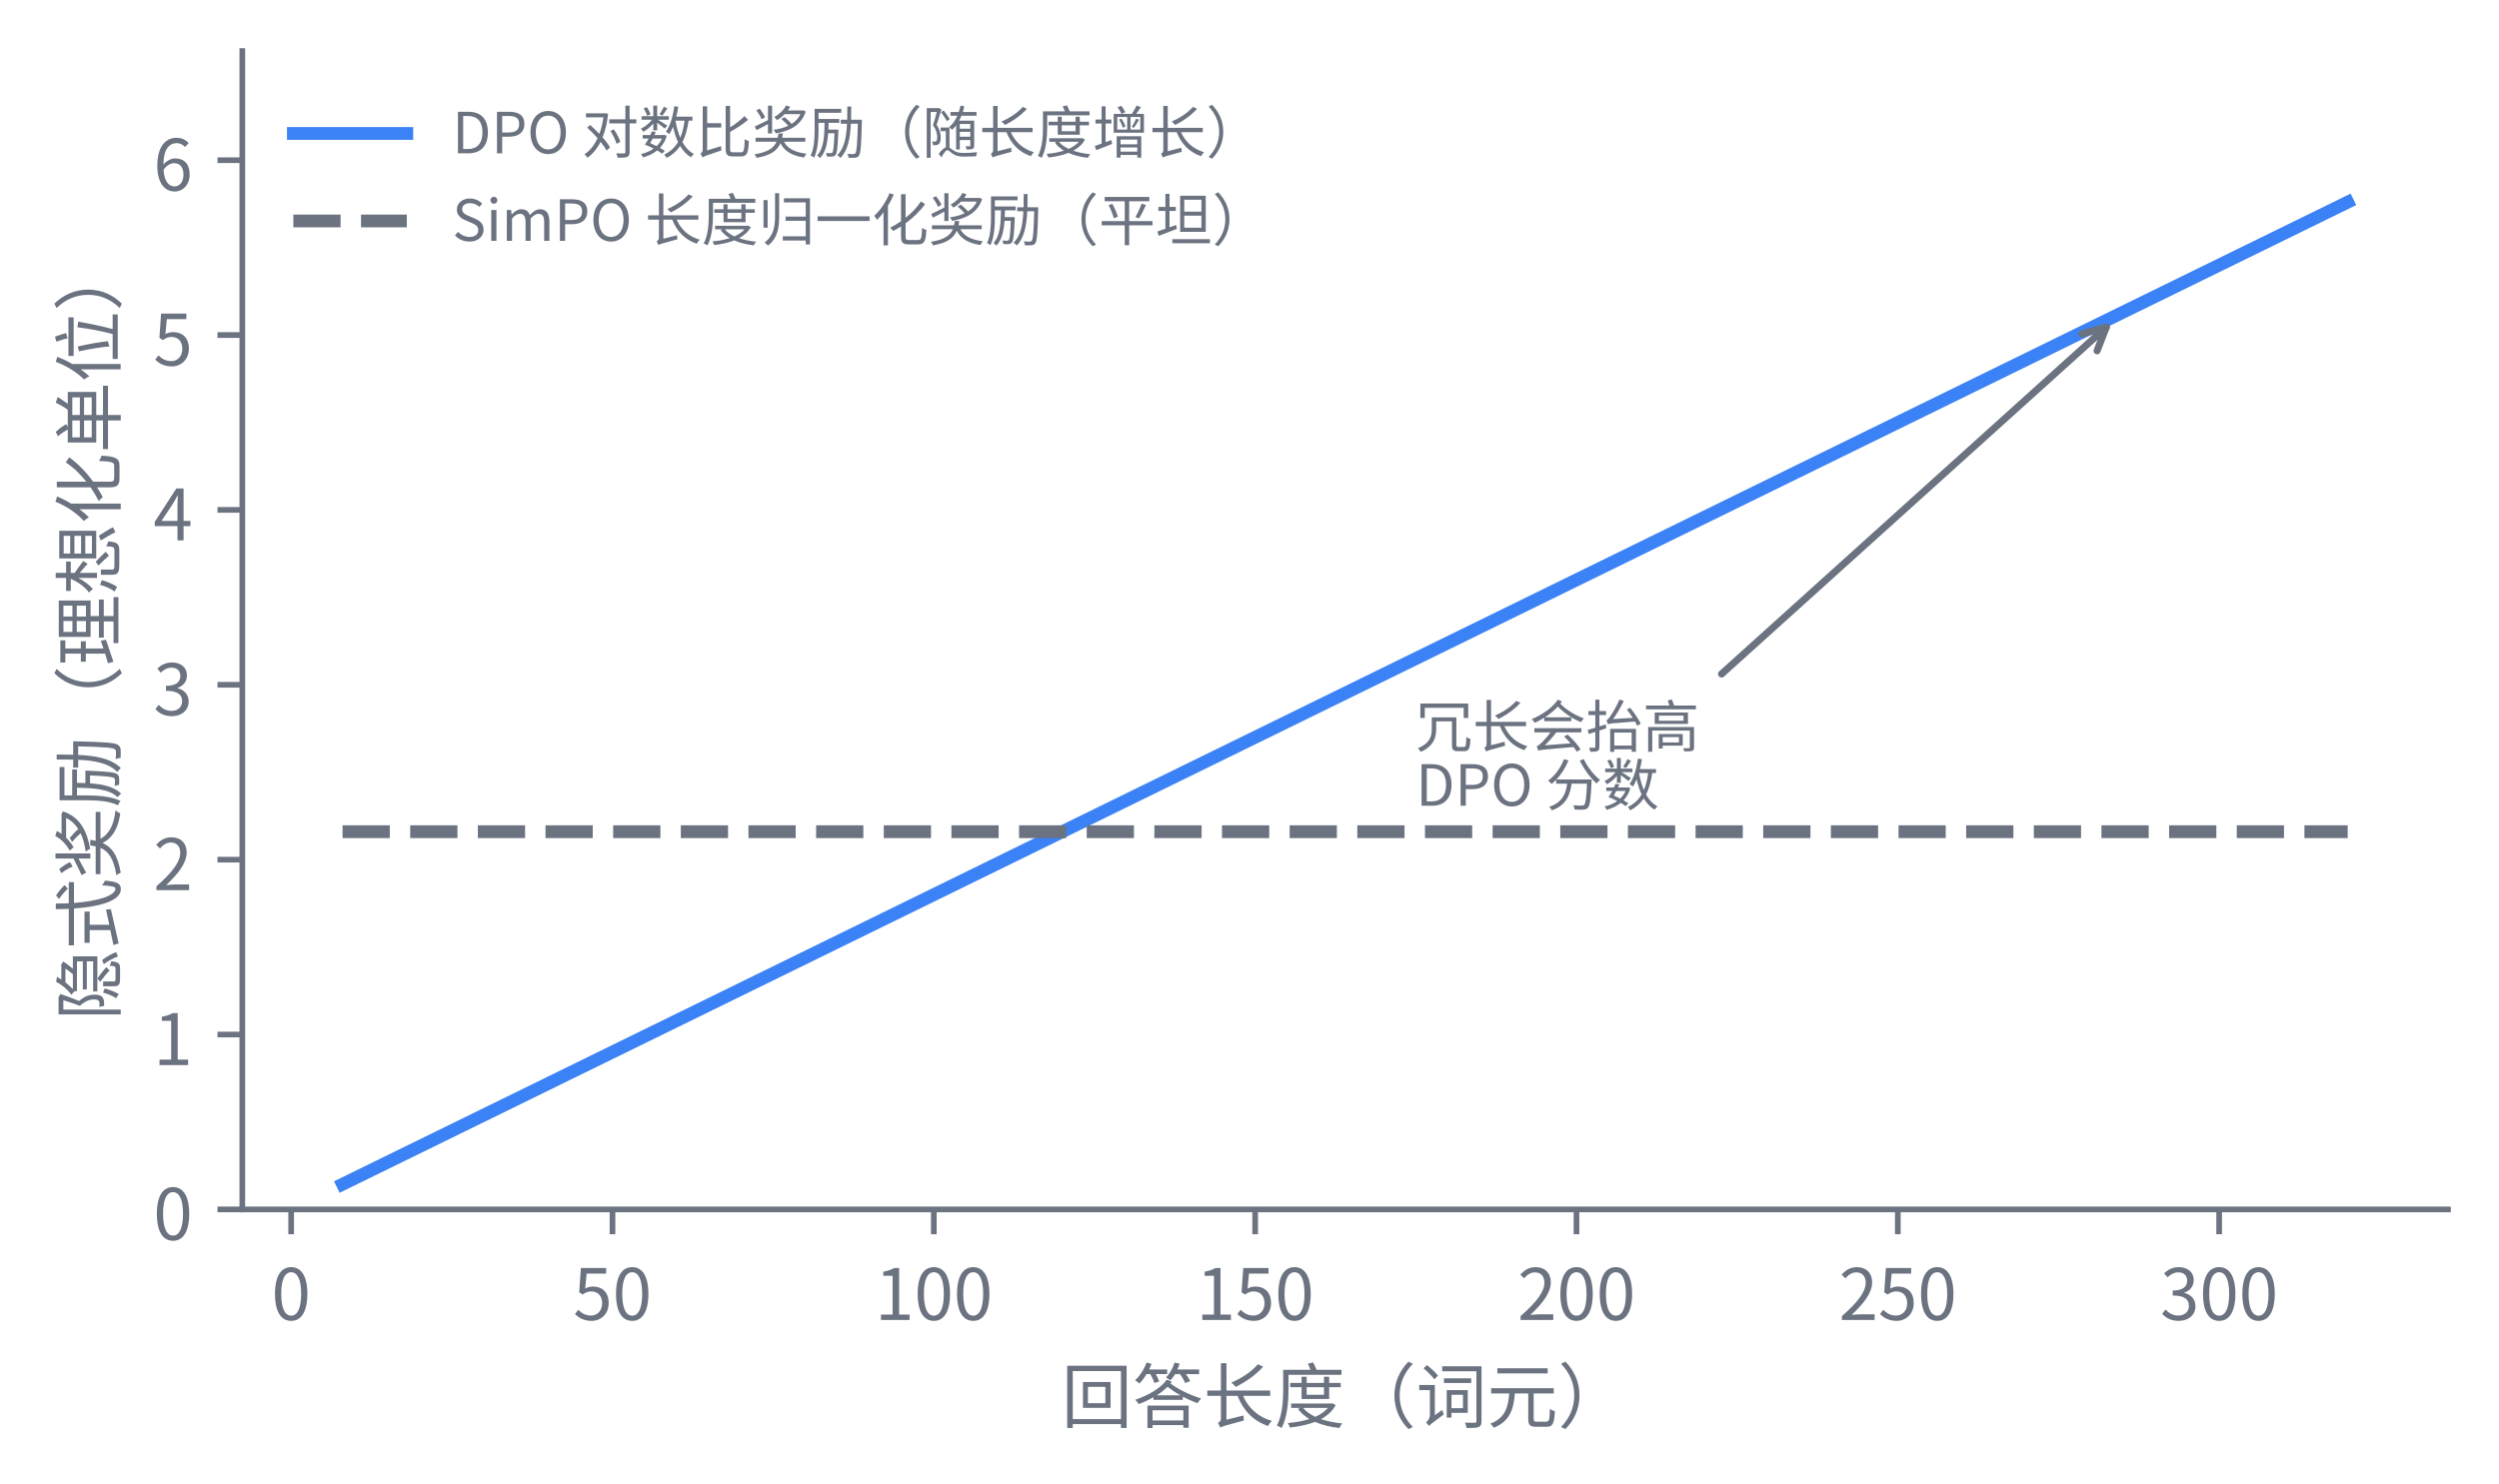
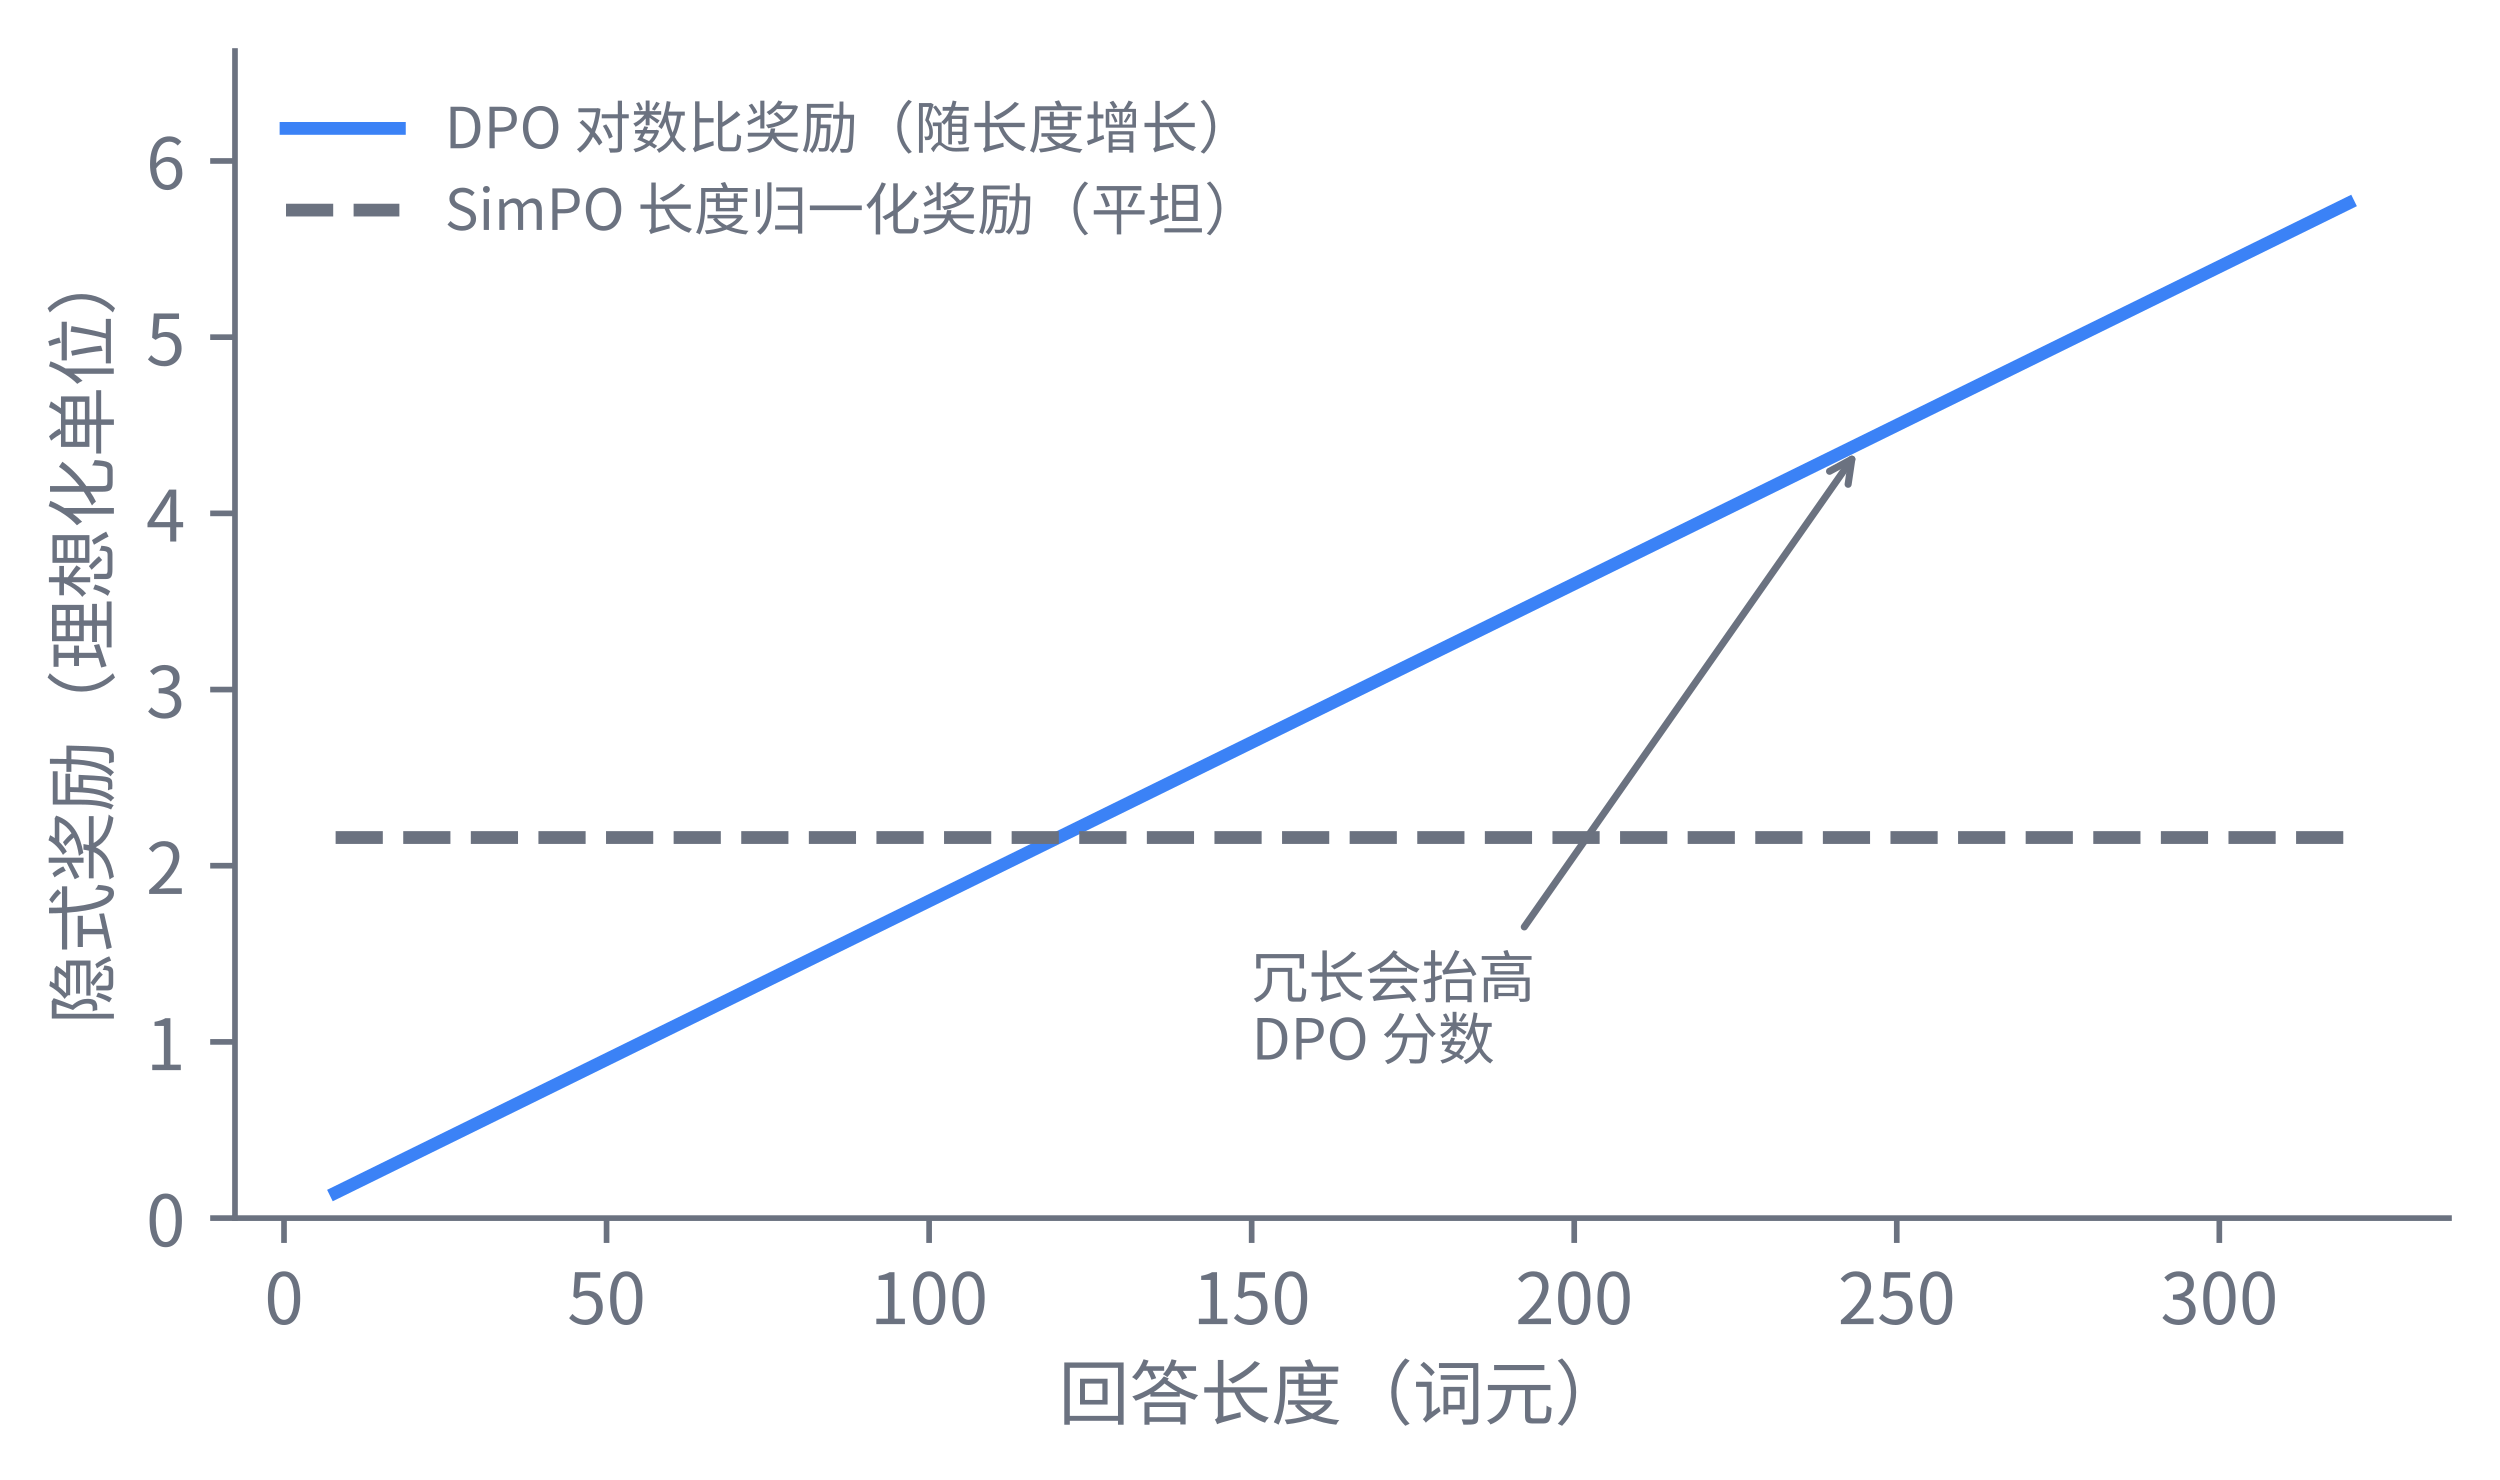
- <svg xmlns="http://www.w3.org/2000/svg" xmlns:xlink="http://www.w3.org/1999/xlink" width="352.407pt" height="209.229pt" viewBox="0 0 352.407 209.229" version="1.1">
+ <svg xmlns="http://www.w3.org/2000/svg" xmlns:xlink="http://www.w3.org/1999/xlink" width="352.8pt" height="208.8pt" viewBox="0 0 352.8 208.8" version="1.1">
  <defs>
    <style type="text/css">*{stroke-linejoin: round; stroke-linecap: butt}</style>
  </defs>
  <g id="figure_1">
    <g id="patch_1">
-       <path d="M 0 209.229  L 352.407 209.229  L 352.407 0  L 0 0  L 0 209.229  z " style="fill: none" />
+       <path d="M 0 208.8  L 352.8 208.8  L 352.8 0  L 0 0  L 0 208.8  z " style="fill: none" />
    </g>
    <g id="axes_1">
      <g id="patch_2">
-         <path d="M 34.17 170.599  L 345.207 170.599  L 345.207 7.2  L 34.17 7.2  L 34.17 170.599  z " style="fill: none" />
+         <path d="M 33.161 171.9  L 345.6 171.9  L 345.6 7.2  L 33.161 7.2  L 33.161 171.9  z " style="fill: none" />
      </g>
      <g id="matplotlib.axis_1">
        <g id="xtick_1">
          <g id="line2d_1">
            <defs>
-               <path id="m3cc6ead378" d="M 0 0  L 0 3.5  " style="stroke: #6b7280; stroke-width: 0.8" />
+               <path id="m9e98a9b9f0" d="M 0 0  L 0 3.5  " style="stroke: #6b7280; stroke-width: 0.8" />
            </defs>
            <g>
-               <use xlink:href="#m3cc6ead378" x="41.058" y="170.599" style="fill: #6b7280; stroke: #6b7280; stroke-width: 0.8" />
+               <use xlink:href="#m9e98a9b9f0" x="40.08" y="171.9" style="fill: #6b7280; stroke: #6b7280; stroke-width: 0.8" />
            </g>
          </g>
          <g id="text_1">
-             <text style="font-size: 10px; font-family: 'PingFang SC', 'Heiti SC', 'STHeiti', 'Noto Sans CJK SC', 'Microsoft YaHei', 'SimHei', 'Arial Unicode MS', 'DejaVu Sans', sans-serif; text-anchor: middle; fill: #6b7280" x="41.058" y="186.199" transform="rotate(-0 41.05807 186.1992)">0</text>
+             <text style="font-size: 10px; font-family: 'PingFang SC', 'Heiti SC', 'STHeiti', 'Noto Sans CJK SC', 'Microsoft YaHei', 'SimHei', 'Arial Unicode MS', 'DejaVu Sans', sans-serif; text-anchor: middle; fill: #6b7280" x="40.08" y="186.859" transform="rotate(-0 40.07975 186.8594)">0</text>
          </g>
        </g>
        <g id="xtick_2">
          <g id="line2d_2">
            <g>
-               <use xlink:href="#m3cc6ead378" x="86.372" y="170.599" style="fill: #6b7280; stroke: #6b7280; stroke-width: 0.8" />
+               <use xlink:href="#m9e98a9b9f0" x="85.598" y="171.9" style="fill: #6b7280; stroke: #6b7280; stroke-width: 0.8" />
            </g>
          </g>
          <g id="text_2">
-             <text style="font-size: 10px; font-family: 'PingFang SC', 'Heiti SC', 'STHeiti', 'Noto Sans CJK SC', 'Microsoft YaHei', 'SimHei', 'Arial Unicode MS', 'DejaVu Sans', sans-serif; text-anchor: middle; fill: #6b7280" x="86.372" y="186.199" transform="rotate(-0 86.37228 186.1992)">50</text>
+             <text style="font-size: 10px; font-family: 'PingFang SC', 'Heiti SC', 'STHeiti', 'Noto Sans CJK SC', 'Microsoft YaHei', 'SimHei', 'Arial Unicode MS', 'DejaVu Sans', sans-serif; text-anchor: middle; fill: #6b7280" x="85.598" y="186.859" transform="rotate(-0 85.59826 186.8594)">50</text>
          </g>
        </g>
        <g id="xtick_3">
          <g id="line2d_3">
            <g>
-               <use xlink:href="#m3cc6ead378" x="131.686" y="170.599" style="fill: #6b7280; stroke: #6b7280; stroke-width: 0.8" />
+               <use xlink:href="#m9e98a9b9f0" x="131.117" y="171.9" style="fill: #6b7280; stroke: #6b7280; stroke-width: 0.8" />
            </g>
          </g>
          <g id="text_3">
-             <text style="font-size: 10px; font-family: 'PingFang SC', 'Heiti SC', 'STHeiti', 'Noto Sans CJK SC', 'Microsoft YaHei', 'SimHei', 'Arial Unicode MS', 'DejaVu Sans', sans-serif; text-anchor: middle; fill: #6b7280" x="131.686" y="186.199" transform="rotate(-0 131.6865 186.1992)">100</text>
+             <text style="font-size: 10px; font-family: 'PingFang SC', 'Heiti SC', 'STHeiti', 'Noto Sans CJK SC', 'Microsoft YaHei', 'SimHei', 'Arial Unicode MS', 'DejaVu Sans', sans-serif; text-anchor: middle; fill: #6b7280" x="131.117" y="186.859" transform="rotate(-0 131.1168 186.8594)">100</text>
          </g>
        </g>
        <g id="xtick_4">
          <g id="line2d_4">
            <g>
-               <use xlink:href="#m3cc6ead378" x="177.001" y="170.599" style="fill: #6b7280; stroke: #6b7280; stroke-width: 0.8" />
+               <use xlink:href="#m9e98a9b9f0" x="176.635" y="171.9" style="fill: #6b7280; stroke: #6b7280; stroke-width: 0.8" />
            </g>
          </g>
          <g id="text_4">
-             <text style="font-size: 10px; font-family: 'PingFang SC', 'Heiti SC', 'STHeiti', 'Noto Sans CJK SC', 'Microsoft YaHei', 'SimHei', 'Arial Unicode MS', 'DejaVu Sans', sans-serif; text-anchor: middle; fill: #6b7280" x="177.001" y="186.199" transform="rotate(-0 177.0007 186.1992)">150</text>
+             <text style="font-size: 10px; font-family: 'PingFang SC', 'Heiti SC', 'STHeiti', 'Noto Sans CJK SC', 'Microsoft YaHei', 'SimHei', 'Arial Unicode MS', 'DejaVu Sans', sans-serif; text-anchor: middle; fill: #6b7280" x="176.635" y="186.859" transform="rotate(-0 176.6353 186.8594)">150</text>
          </g>
        </g>
        <g id="xtick_5">
          <g id="line2d_5">
            <g>
-               <use xlink:href="#m3cc6ead378" x="222.315" y="170.599" style="fill: #6b7280; stroke: #6b7280; stroke-width: 0.8" />
+               <use xlink:href="#m9e98a9b9f0" x="222.154" y="171.9" style="fill: #6b7280; stroke: #6b7280; stroke-width: 0.8" />
            </g>
          </g>
          <g id="text_5">
-             <text style="font-size: 10px; font-family: 'PingFang SC', 'Heiti SC', 'STHeiti', 'Noto Sans CJK SC', 'Microsoft YaHei', 'SimHei', 'Arial Unicode MS', 'DejaVu Sans', sans-serif; text-anchor: middle; fill: #6b7280" x="222.315" y="186.199" transform="rotate(-0 222.3149 186.1992)">200</text>
+             <text style="font-size: 10px; font-family: 'PingFang SC', 'Heiti SC', 'STHeiti', 'Noto Sans CJK SC', 'Microsoft YaHei', 'SimHei', 'Arial Unicode MS', 'DejaVu Sans', sans-serif; text-anchor: middle; fill: #6b7280" x="222.154" y="186.859" transform="rotate(-0 222.1538 186.8594)">200</text>
          </g>
        </g>
        <g id="xtick_6">
          <g id="line2d_6">
            <g>
-               <use xlink:href="#m3cc6ead378" x="267.629" y="170.599" style="fill: #6b7280; stroke: #6b7280; stroke-width: 0.8" />
+               <use xlink:href="#m9e98a9b9f0" x="267.672" y="171.9" style="fill: #6b7280; stroke: #6b7280; stroke-width: 0.8" />
            </g>
          </g>
          <g id="text_6">
-             <text style="font-size: 10px; font-family: 'PingFang SC', 'Heiti SC', 'STHeiti', 'Noto Sans CJK SC', 'Microsoft YaHei', 'SimHei', 'Arial Unicode MS', 'DejaVu Sans', sans-serif; text-anchor: middle; fill: #6b7280" x="267.629" y="186.199" transform="rotate(-0 267.6291 186.1992)">250</text>
+             <text style="font-size: 10px; font-family: 'PingFang SC', 'Heiti SC', 'STHeiti', 'Noto Sans CJK SC', 'Microsoft YaHei', 'SimHei', 'Arial Unicode MS', 'DejaVu Sans', sans-serif; text-anchor: middle; fill: #6b7280" x="267.672" y="186.859" transform="rotate(-0 267.6723 186.8594)">250</text>
          </g>
        </g>
        <g id="xtick_7">
          <g id="line2d_7">
            <g>
-               <use xlink:href="#m3cc6ead378" x="312.943" y="170.599" style="fill: #6b7280; stroke: #6b7280; stroke-width: 0.8" />
+               <use xlink:href="#m9e98a9b9f0" x="313.191" y="171.9" style="fill: #6b7280; stroke: #6b7280; stroke-width: 0.8" />
            </g>
          </g>
          <g id="text_7">
-             <text style="font-size: 10px; font-family: 'PingFang SC', 'Heiti SC', 'STHeiti', 'Noto Sans CJK SC', 'Microsoft YaHei', 'SimHei', 'Arial Unicode MS', 'DejaVu Sans', sans-serif; text-anchor: middle; fill: #6b7280" x="312.943" y="186.199" transform="rotate(-0 312.9433 186.1992)">300</text>
+             <text style="font-size: 10px; font-family: 'PingFang SC', 'Heiti SC', 'STHeiti', 'Noto Sans CJK SC', 'Microsoft YaHei', 'SimHei', 'Arial Unicode MS', 'DejaVu Sans', sans-serif; text-anchor: middle; fill: #6b7280" x="313.191" y="186.859" transform="rotate(-0 313.1908 186.8594)">300</text>
          </g>
        </g>
        <g id="text_8">
-           <text style="font-size: 10px; font-family: 'PingFang SC', 'Heiti SC', 'STHeiti', 'Noto Sans CJK SC', 'Microsoft YaHei', 'SimHei', 'Arial Unicode MS', 'DejaVu Sans', sans-serif; text-anchor: middle; fill: #6b7280" x="189.689" y="200.629" transform="rotate(-0 189.6887 200.6289)">回答长度（词元）</text>
+           <text style="font-size: 10px; font-family: 'PingFang SC', 'Heiti SC', 'STHeiti', 'Noto Sans CJK SC', 'Microsoft YaHei', 'SimHei', 'Arial Unicode MS', 'DejaVu Sans', sans-serif; text-anchor: middle; fill: #6b7280" x="189.38" y="200.259" transform="rotate(-0 189.3805 200.2594)">回答长度（词元）</text>
        </g>
      </g>
      <g id="matplotlib.axis_2">
        <g id="ytick_1">
          <g id="line2d_8">
            <defs>
-               <path id="ma063c550d4" d="M 0 0  L -3.5 0  " style="stroke: #6b7280; stroke-width: 0.8" />
+               <path id="m3236937fc8" d="M 0 0  L -3.5 0  " style="stroke: #6b7280; stroke-width: 0.8" />
            </defs>
            <g>
-               <use xlink:href="#ma063c550d4" x="34.17" y="170.599" style="fill: #6b7280; stroke: #6b7280; stroke-width: 0.8" />
+               <use xlink:href="#m3236937fc8" x="33.161" y="171.9" style="fill: #6b7280; stroke: #6b7280; stroke-width: 0.8" />
            </g>
          </g>
          <g id="text_9">
-             <text style="font-size: 10px; font-family: 'PingFang SC', 'Heiti SC', 'STHeiti', 'Noto Sans CJK SC', 'Microsoft YaHei', 'SimHei', 'Arial Unicode MS', 'DejaVu Sans', sans-serif; text-anchor: end; fill: #6b7280" x="27.17" y="174.899" transform="rotate(-0 27.17031 174.8992)">0</text>
+             <text style="font-size: 10px; font-family: 'PingFang SC', 'Heiti SC', 'STHeiti', 'Noto Sans CJK SC', 'Microsoft YaHei', 'SimHei', 'Arial Unicode MS', 'DejaVu Sans', sans-serif; text-anchor: end; fill: #6b7280" x="26.161" y="175.88" transform="rotate(-0 26.16094 175.8797)">0</text>
          </g>
        </g>
        <g id="ytick_2">
          <g id="line2d_9">
            <g>
-               <use xlink:href="#ma063c550d4" x="34.17" y="145.931" style="fill: #6b7280; stroke: #6b7280; stroke-width: 0.8" />
+               <use xlink:href="#m3236937fc8" x="33.161" y="147.036" style="fill: #6b7280; stroke: #6b7280; stroke-width: 0.8" />
            </g>
          </g>
          <g id="text_10">
-             <text style="font-size: 10px; font-family: 'PingFang SC', 'Heiti SC', 'STHeiti', 'Noto Sans CJK SC', 'Microsoft YaHei', 'SimHei', 'Arial Unicode MS', 'DejaVu Sans', sans-serif; text-anchor: end; fill: #6b7280" x="27.17" y="150.231" transform="rotate(-0 27.17031 150.2315)">1</text>
+             <text style="font-size: 10px; font-family: 'PingFang SC', 'Heiti SC', 'STHeiti', 'Noto Sans CJK SC', 'Microsoft YaHei', 'SimHei', 'Arial Unicode MS', 'DejaVu Sans', sans-serif; text-anchor: end; fill: #6b7280" x="26.161" y="151.016" transform="rotate(-0 26.16094 151.0156)">1</text>
          </g>
        </g>
        <g id="ytick_3">
          <g id="line2d_10">
            <g>
-               <use xlink:href="#ma063c550d4" x="34.17" y="121.264" style="fill: #6b7280; stroke: #6b7280; stroke-width: 0.8" />
+               <use xlink:href="#m3236937fc8" x="33.161" y="122.172" style="fill: #6b7280; stroke: #6b7280; stroke-width: 0.8" />
            </g>
          </g>
          <g id="text_11">
-             <text style="font-size: 10px; font-family: 'PingFang SC', 'Heiti SC', 'STHeiti', 'Noto Sans CJK SC', 'Microsoft YaHei', 'SimHei', 'Arial Unicode MS', 'DejaVu Sans', sans-serif; text-anchor: end; fill: #6b7280" x="27.17" y="125.564" transform="rotate(-0 27.17031 125.5637)">2</text>
+             <text style="font-size: 10px; font-family: 'PingFang SC', 'Heiti SC', 'STHeiti', 'Noto Sans CJK SC', 'Microsoft YaHei', 'SimHei', 'Arial Unicode MS', 'DejaVu Sans', sans-serif; text-anchor: end; fill: #6b7280" x="26.161" y="126.151" transform="rotate(-0 26.16094 126.1514)">2</text>
          </g>
        </g>
        <g id="ytick_4">
          <g id="line2d_11">
            <g>
-               <use xlink:href="#ma063c550d4" x="34.17" y="96.596" style="fill: #6b7280; stroke: #6b7280; stroke-width: 0.8" />
+               <use xlink:href="#m3236937fc8" x="33.161" y="97.308" style="fill: #6b7280; stroke: #6b7280; stroke-width: 0.8" />
            </g>
          </g>
          <g id="text_12">
-             <text style="font-size: 10px; font-family: 'PingFang SC', 'Heiti SC', 'STHeiti', 'Noto Sans CJK SC', 'Microsoft YaHei', 'SimHei', 'Arial Unicode MS', 'DejaVu Sans', sans-serif; text-anchor: end; fill: #6b7280" x="27.17" y="100.896" transform="rotate(-0 27.17031 100.8959)">3</text>
+             <text style="font-size: 10px; font-family: 'PingFang SC', 'Heiti SC', 'STHeiti', 'Noto Sans CJK SC', 'Microsoft YaHei', 'SimHei', 'Arial Unicode MS', 'DejaVu Sans', sans-serif; text-anchor: end; fill: #6b7280" x="26.161" y="101.287" transform="rotate(-0 26.16094 101.2873)">3</text>
          </g>
        </g>
        <g id="ytick_5">
          <g id="line2d_12">
            <g>
-               <use xlink:href="#ma063c550d4" x="34.17" y="71.928" style="fill: #6b7280; stroke: #6b7280; stroke-width: 0.8" />
+               <use xlink:href="#m3236937fc8" x="33.161" y="72.443" style="fill: #6b7280; stroke: #6b7280; stroke-width: 0.8" />
            </g>
          </g>
          <g id="text_13">
-             <text style="font-size: 10px; font-family: 'PingFang SC', 'Heiti SC', 'STHeiti', 'Noto Sans CJK SC', 'Microsoft YaHei', 'SimHei', 'Arial Unicode MS', 'DejaVu Sans', sans-serif; text-anchor: end; fill: #6b7280" x="27.17" y="76.228" transform="rotate(-0 27.17031 76.22819)">4</text>
+             <text style="font-size: 10px; font-family: 'PingFang SC', 'Heiti SC', 'STHeiti', 'Noto Sans CJK SC', 'Microsoft YaHei', 'SimHei', 'Arial Unicode MS', 'DejaVu Sans', sans-serif; text-anchor: end; fill: #6b7280" x="26.161" y="76.423" transform="rotate(-0 26.16094 76.42317)">4</text>
          </g>
        </g>
        <g id="ytick_6">
          <g id="line2d_13">
            <g>
-               <use xlink:href="#ma063c550d4" x="34.17" y="47.26" style="fill: #6b7280; stroke: #6b7280; stroke-width: 0.8" />
+               <use xlink:href="#m3236937fc8" x="33.161" y="47.579" style="fill: #6b7280; stroke: #6b7280; stroke-width: 0.8" />
            </g>
          </g>
          <g id="text_14">
-             <text style="font-size: 10px; font-family: 'PingFang SC', 'Heiti SC', 'STHeiti', 'Noto Sans CJK SC', 'Microsoft YaHei', 'SimHei', 'Arial Unicode MS', 'DejaVu Sans', sans-serif; text-anchor: end; fill: #6b7280" x="27.17" y="51.56" transform="rotate(-0 27.17031 51.56044)">5</text>
+             <text style="font-size: 10px; font-family: 'PingFang SC', 'Heiti SC', 'STHeiti', 'Noto Sans CJK SC', 'Microsoft YaHei', 'SimHei', 'Arial Unicode MS', 'DejaVu Sans', sans-serif; text-anchor: end; fill: #6b7280" x="26.161" y="51.559" transform="rotate(-0 26.16094 51.55904)">5</text>
          </g>
        </g>
        <g id="ytick_7">
          <g id="line2d_14">
            <g>
-               <use xlink:href="#ma063c550d4" x="34.17" y="22.593" style="fill: #6b7280; stroke: #6b7280; stroke-width: 0.8" />
+               <use xlink:href="#m3236937fc8" x="33.161" y="22.715" style="fill: #6b7280; stroke: #6b7280; stroke-width: 0.8" />
            </g>
          </g>
          <g id="text_15">
-             <text style="font-size: 10px; font-family: 'PingFang SC', 'Heiti SC', 'STHeiti', 'Noto Sans CJK SC', 'Microsoft YaHei', 'SimHei', 'Arial Unicode MS', 'DejaVu Sans', sans-serif; text-anchor: end; fill: #6b7280" x="27.17" y="26.893" transform="rotate(-0 27.17031 26.89268)">6</text>
+             <text style="font-size: 10px; font-family: 'PingFang SC', 'Heiti SC', 'STHeiti', 'Noto Sans CJK SC', 'Microsoft YaHei', 'SimHei', 'Arial Unicode MS', 'DejaVu Sans', sans-serif; text-anchor: end; fill: #6b7280" x="26.161" y="26.695" transform="rotate(-0 26.16094 26.6949)">6</text>
          </g>
        </g>
        <g id="text_16">
-           <text style="font-size: 10px; font-family: 'PingFang SC', 'Heiti SC', 'STHeiti', 'Noto Sans CJK SC', 'Microsoft YaHei', 'SimHei', 'Arial Unicode MS', 'DejaVu Sans', sans-serif; text-anchor: middle; fill: #6b7280" x="16.23" y="88.9" transform="rotate(-90 16.22969 88.89961)">隐式奖励（理想化单位）</text>
+           <text style="font-size: 10px; font-family: 'PingFang SC', 'Heiti SC', 'STHeiti', 'Noto Sans CJK SC', 'Microsoft YaHei', 'SimHei', 'Arial Unicode MS', 'DejaVu Sans', sans-serif; text-anchor: middle; fill: #6b7280" x="15.28" y="89.55" transform="rotate(-90 15.27969 89.55)">隐式奖励（理想化单位）</text>
        </g>
      </g>
      <g id="line2d_15">
-         <path d="M 48.308 167.047  L 331.069 28.513  L 331.069 28.513  " clip-path="url(#pa84f0dedb5)" style="fill: none; stroke: #3b82f6; stroke-width: 1.8; stroke-linecap: square" />
+         <path d="M 47.363 168.32  L 331.398 28.683  L 331.398 28.683  " clip-path="url(#p1b3447742a)" style="fill: none; stroke: #3b82f6; stroke-width: 1.8; stroke-linecap: square" />
      </g>
      <g id="line2d_16">
-         <path d="M 48.308 117.317  L 331.069 117.317  L 331.069 117.317  " clip-path="url(#pa84f0dedb5)" style="fill: none; stroke-dasharray: 6.66,2.88; stroke-dashoffset: 0; stroke: #6b7280; stroke-width: 1.8" />
+         <path d="M 47.363 118.193  L 331.398 118.193  L 331.398 118.193  " clip-path="url(#p1b3447742a)" style="fill: none; stroke-dasharray: 6.66,2.88; stroke-dashoffset: 0; stroke: #6b7280; stroke-width: 1.8" />
      </g>
      <g id="patch_3">
-         <path d="M 34.17 170.599  L 34.17 7.2  " style="fill: none; stroke: #6b7280; stroke-width: 0.8; stroke-linejoin: miter; stroke-linecap: square" />
+         <path d="M 33.161 171.9  L 33.161 7.2  " style="fill: none; stroke: #6b7280; stroke-width: 0.8; stroke-linejoin: miter; stroke-linecap: square" />
      </g>
      <g id="patch_4">
-         <path d="M 34.17 170.599  L 345.207 170.599  " style="fill: none; stroke: #6b7280; stroke-width: 0.8; stroke-linejoin: miter; stroke-linecap: square" />
+         <path d="M 33.161 171.9  L 345.6 171.9  " style="fill: none; stroke: #6b7280; stroke-width: 0.8; stroke-linejoin: miter; stroke-linecap: square" />
      </g>
      <g id="patch_5">
-         <path d="M 242.771 95.073  Q 270.316 70.234 297.03 46.144  " style="fill: none; stroke: #6b7280; stroke-linecap: round" />
-         <path d="M 293.582 47.099  L 297.03 46.144  L 295.725 49.476  " style="fill: none; stroke: #6b7280; stroke-linecap: round" />
+         <path d="M 215.11 130.804  Q 238.541 97.346 261.332 64.803  " style="fill: none; stroke: #6b7280; stroke-linecap: round" />
+         <path d="M 258.186 66.506  L 261.332 64.803  L 260.807 68.342  " style="fill: none; stroke: #6b7280; stroke-linecap: round" />
      </g>
      <g id="text_17">
-         <text style="font-size: 8px; font-family: 'PingFang SC', 'Heiti SC', 'STHeiti', 'Noto Sans CJK SC', 'Microsoft YaHei', 'SimHei', 'Arial Unicode MS', 'DejaVu Sans', sans-serif; fill: #6b7280" transform="translate(199.6578 105.4137)">冗长会抬高</text>
-         <text style="font-size: 8px; font-family: 'PingFang SC', 'Heiti SC', 'STHeiti', 'Noto Sans CJK SC', 'Microsoft YaHei', 'SimHei', 'Arial Unicode MS', 'DejaVu Sans', sans-serif; fill: #6b7280" transform="translate(199.6578 113.6537)">DPO 分数</text>
+         <text style="font-size: 8px; font-family: 'PingFang SC', 'Heiti SC', 'STHeiti', 'Noto Sans CJK SC', 'Microsoft YaHei', 'SimHei', 'Arial Unicode MS', 'DejaVu Sans', sans-serif; fill: #6b7280" transform="translate(176.6353 140.8088)">冗长会抬高</text>
+         <text style="font-size: 8px; font-family: 'PingFang SC', 'Heiti SC', 'STHeiti', 'Noto Sans CJK SC', 'Microsoft YaHei', 'SimHei', 'Arial Unicode MS', 'DejaVu Sans', sans-serif; fill: #6b7280" transform="translate(176.6353 149.5223)">DPO 分数</text>
      </g>
      <g id="legend_1">
        <g id="line2d_17">
-           <path d="M 41.37 18.824  L 49.37 18.824  L 57.37 18.824  " style="fill: none; stroke: #3b82f6; stroke-width: 1.8; stroke-linecap: square" />
+           <path d="M 40.361 18.12  L 48.361 18.12  L 56.361 18.12  " style="fill: none; stroke: #3b82f6; stroke-width: 1.8; stroke-linecap: square" />
        </g>
        <g id="text_18">
-           <text style="font-size: 8px; font-family: 'PingFang SC', 'Heiti SC', 'STHeiti', 'Noto Sans CJK SC', 'Microsoft YaHei', 'SimHei', 'Arial Unicode MS', 'DejaVu Sans', sans-serif; text-anchor: start; fill: #6b7280" x="63.77" y="21.624" transform="rotate(-0 63.77031 21.62375)">DPO 对数比奖励（随长度增长）</text>
+           <text style="font-size: 8px; font-family: 'PingFang SC', 'Heiti SC', 'STHeiti', 'Noto Sans CJK SC', 'Microsoft YaHei', 'SimHei', 'Arial Unicode MS', 'DejaVu Sans', sans-serif; text-anchor: start; fill: #6b7280" x="62.761" y="20.92" transform="rotate(-0 62.76094 20.92)">DPO 对数比奖励（随长度增长）</text>
        </g>
        <g id="line2d_18">
-           <path d="M 41.37 31.168  L 49.37 31.168  L 57.37 31.168  " style="fill: none; stroke-dasharray: 6.66,2.88; stroke-dashoffset: 0; stroke: #6b7280; stroke-width: 1.8" />
+           <path d="M 40.361 29.649  L 48.361 29.649  L 56.361 29.649  " style="fill: none; stroke-dasharray: 6.66,2.88; stroke-dashoffset: 0; stroke: #6b7280; stroke-width: 1.8" />
        </g>
        <g id="text_19">
-           <text style="font-size: 8px; font-family: 'PingFang SC', 'Heiti SC', 'STHeiti', 'Noto Sans CJK SC', 'Microsoft YaHei', 'SimHei', 'Arial Unicode MS', 'DejaVu Sans', sans-serif; text-anchor: start; fill: #6b7280" x="63.77" y="33.968" transform="rotate(-0 63.77031 33.9675)">SimPO 长度归一化奖励（平坦）</text>
+           <text style="font-size: 8px; font-family: 'PingFang SC', 'Heiti SC', 'STHeiti', 'Noto Sans CJK SC', 'Microsoft YaHei', 'SimHei', 'Arial Unicode MS', 'DejaVu Sans', sans-serif; text-anchor: start; fill: #6b7280" x="62.761" y="32.449" transform="rotate(-0 62.76094 32.44875)">SimPO 长度归一化奖励（平坦）</text>
        </g>
      </g>
    </g>
  </g>
  <defs>
-     <clipPath id="pa84f0dedb5">
-       <rect x="34.17" y="7.2" width="311.037" height="163.399" />
+     <clipPath id="p1b3447742a">
+       <rect x="33.161" y="7.2" width="312.439" height="164.7" />
    </clipPath>
  </defs>
</svg>
